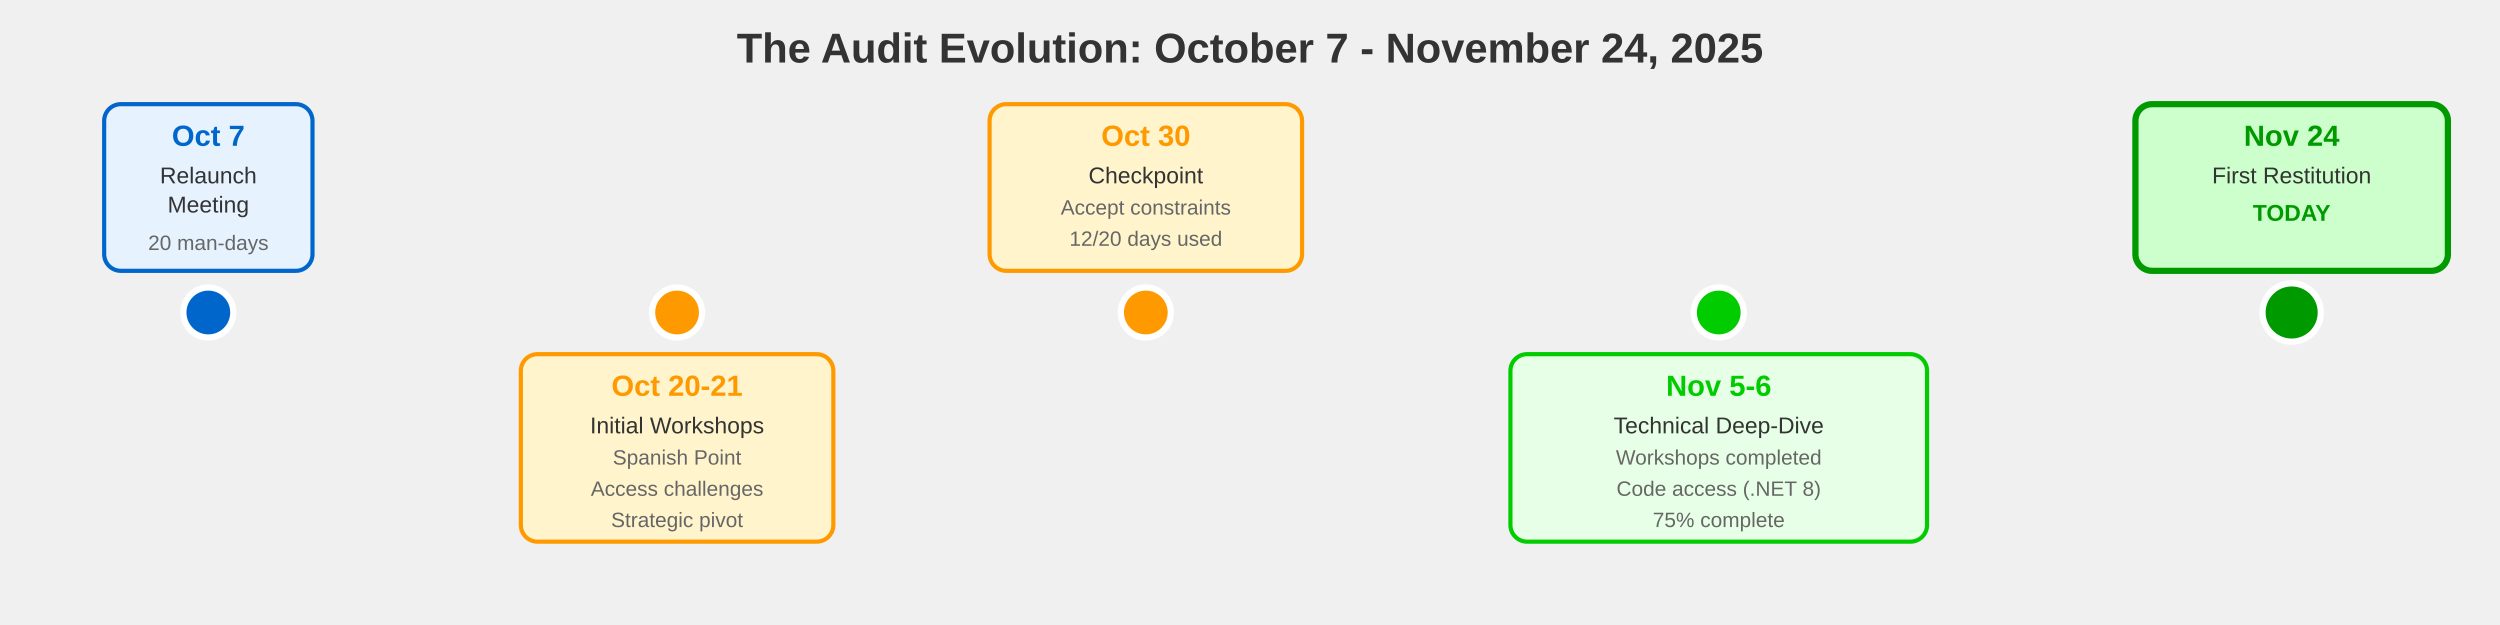
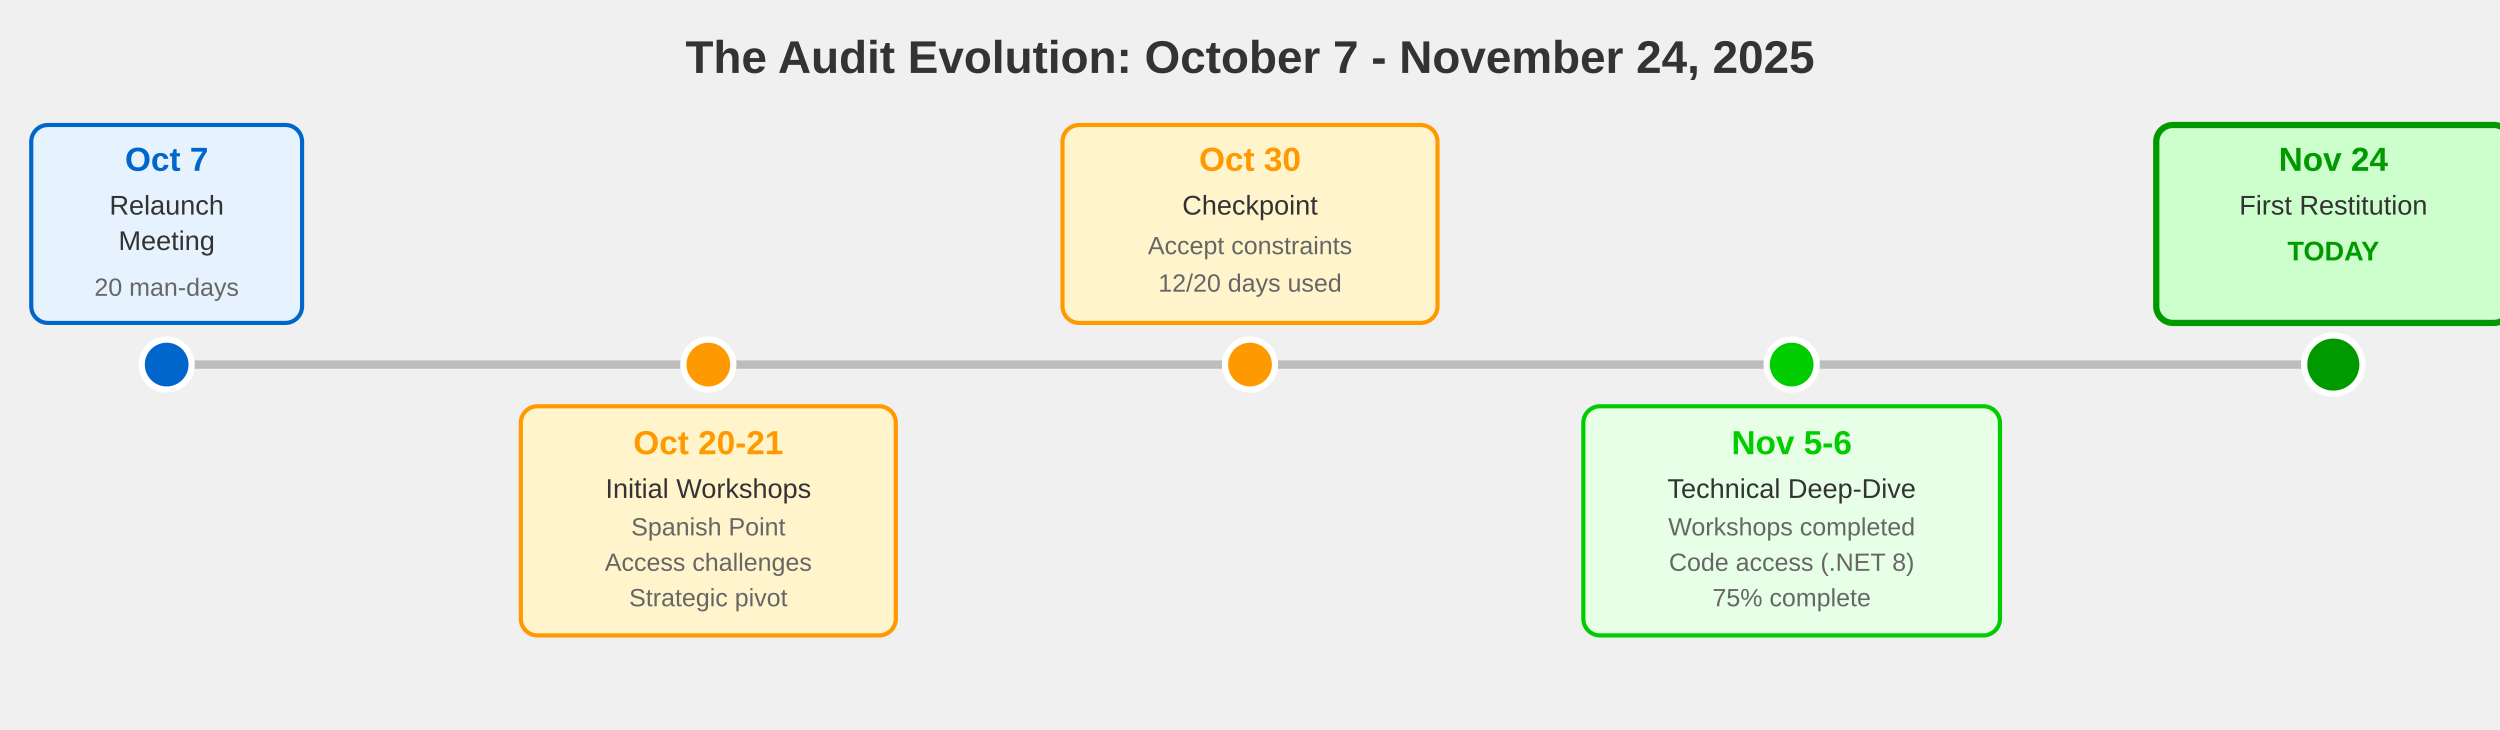
- <svg xmlns="http://www.w3.org/2000/svg" width="1200" height="300" viewBox="0 0 1200 300">
-   <text x="600" y="30" text-anchor="middle" font-family="Arial, sans-serif" font-size="20" font-weight="bold" fill="#333">
+ <svg xmlns="http://www.w3.org/2000/svg" width="1200" height="350" viewBox="0 0 1200 350">
+   <text x="600" y="35" text-anchor="middle" font-family="Arial, sans-serif" font-size="22" font-weight="bold" fill="#333">
    The Audit Evolution: October 7 - November 24, 2025
  </text>
+   <line x1="80" y1="175" x2="1120" y2="175" stroke="#888" stroke-width="4" opacity="0.5" />
  <defs>
    <linearGradient id="timelineGradient" x1="0%" y1="0%" x2="100%" y2="0%">
      <stop offset="0%" style="stop-color:#0066cc;stop-opacity:1" />
-       <stop offset="100%" style="stop-color:#00cc00;stop-opacity:1" />
+       <stop offset="25%" style="stop-color:#0088dd;stop-opacity:1" />
+       <stop offset="50%" style="stop-color:#ff9900;stop-opacity:1" />
+       <stop offset="75%" style="stop-color:#66cc00;stop-opacity:1" />
+       <stop offset="100%" style="stop-color:#009900;stop-opacity:1" />
    </linearGradient>
  </defs>
-   <line x1="50" y1="150" x2="1150" y2="150" stroke="url(#timelineGradient)" stroke-width="4" />
-   <circle cx="100" cy="150" r="12" fill="#0066cc" stroke="white" stroke-width="3" />
-   <rect x="50" y="50" width="100" height="80" rx="8" fill="#e6f3ff" stroke="#0066cc" stroke-width="2" />
-   <text x="100" y="70" text-anchor="middle" font-family="Arial, sans-serif" font-size="14" font-weight="bold" fill="#0066cc">Oct 7</text>
-   <text x="100" y="88" text-anchor="middle" font-family="Arial, sans-serif" font-size="11" fill="#333">Relaunch</text>
-   <text x="100" y="102" text-anchor="middle" font-family="Arial, sans-serif" font-size="11" fill="#333">Meeting</text>
-   <text x="100" y="120" text-anchor="middle" font-family="Arial, sans-serif" font-size="10" fill="#666">20 man-days</text>
-   <circle cx="325" cy="150" r="12" fill="#ff9900" stroke="white" stroke-width="3" />
-   <rect x="250" y="170" width="150" height="90" rx="8" fill="#fff4cc" stroke="#ff9900" stroke-width="2" />
-   <text x="325" y="190" text-anchor="middle" font-family="Arial, sans-serif" font-size="14" font-weight="bold" fill="#ff9900">Oct 20-21</text>
-   <text x="325" y="208" text-anchor="middle" font-family="Arial, sans-serif" font-size="11" fill="#333">Initial Workshops</text>
-   <text x="325" y="223" text-anchor="middle" font-family="Arial, sans-serif" font-size="10" fill="#666">Spanish Point</text>
-   <text x="325" y="238" text-anchor="middle" font-family="Arial, sans-serif" font-size="10" fill="#666">Access challenges</text>
-   <text x="325" y="253" text-anchor="middle" font-family="Arial, sans-serif" font-size="10" fill="#666">Strategic pivot</text>
-   <circle cx="550" cy="150" r="12" fill="#ff9900" stroke="white" stroke-width="3" />
-   <rect x="475" y="50" width="150" height="80" rx="8" fill="#fff4cc" stroke="#ff9900" stroke-width="2" />
-   <text x="550" y="70" text-anchor="middle" font-family="Arial, sans-serif" font-size="14" font-weight="bold" fill="#ff9900">Oct 30</text>
-   <text x="550" y="88" text-anchor="middle" font-family="Arial, sans-serif" font-size="11" fill="#333">Checkpoint</text>
-   <text x="550" y="103" text-anchor="middle" font-family="Arial, sans-serif" font-size="10" fill="#666">Accept constraints</text>
-   <text x="550" y="118" text-anchor="middle" font-family="Arial, sans-serif" font-size="10" fill="#666">12/20 days used</text>
-   <circle cx="825" cy="150" r="12" fill="#00cc00" stroke="white" stroke-width="3" />
-   <rect x="725" y="170" width="200" height="90" rx="8" fill="#e6ffe6" stroke="#00cc00" stroke-width="2" />
-   <text x="825" y="190" text-anchor="middle" font-family="Arial, sans-serif" font-size="14" font-weight="bold" fill="#00cc00">Nov 5-6</text>
-   <text x="825" y="208" text-anchor="middle" font-family="Arial, sans-serif" font-size="11" fill="#333">Technical Deep-Dive</text>
-   <text x="825" y="223" text-anchor="middle" font-family="Arial, sans-serif" font-size="10" fill="#666">Workshops completed</text>
-   <text x="825" y="238" text-anchor="middle" font-family="Arial, sans-serif" font-size="10" fill="#666">Code access (.NET 8)</text>
-   <text x="825" y="253" text-anchor="middle" font-family="Arial, sans-serif" font-size="10" fill="#666">75% complete</text>
-   <circle cx="1100" cy="150" r="14" fill="#009900" stroke="white" stroke-width="3" />
-   <rect x="1025" y="50" width="150" height="80" rx="8" fill="#ccffcc" stroke="#009900" stroke-width="3" />
-   <text x="1100" y="70" text-anchor="middle" font-family="Arial, sans-serif" font-size="14" font-weight="bold" fill="#009900">Nov 24</text>
-   <text x="1100" y="88" text-anchor="middle" font-family="Arial, sans-serif" font-size="11" fill="#333">First Restitution</text>
-   <text x="1100" y="106" text-anchor="middle" font-family="Arial, sans-serif" font-size="11" font-weight="bold" fill="#009900">TODAY</text>
+   <line x1="80" y1="175" x2="1120" y2="175" stroke="url(#timelineGradient)" stroke-width="4" />
+   <circle cx="80" cy="175" r="12" fill="#0066cc" stroke="white" stroke-width="3" />
+   <rect x="15" y="60" width="130" height="95" rx="8" fill="#e6f3ff" stroke="#0066cc" stroke-width="2" />
+   <text x="80" y="82" text-anchor="middle" font-family="Arial, sans-serif" font-size="16" font-weight="bold" fill="#0066cc">Oct 7</text>
+   <text x="80" y="103" text-anchor="middle" font-family="Arial, sans-serif" font-size="13" fill="#333">Relaunch</text>
+   <text x="80" y="120" text-anchor="middle" font-family="Arial, sans-serif" font-size="13" fill="#333">Meeting</text>
+   <text x="80" y="142" text-anchor="middle" font-family="Arial, sans-serif" font-size="12" fill="#666">20 man-days</text>
+   <circle cx="340" cy="175" r="12" fill="#ff9900" stroke="white" stroke-width="3" />
+   <rect x="250" y="195" width="180" height="110" rx="8" fill="#fff4cc" stroke="#ff9900" stroke-width="2" />
+   <text x="340" y="218" text-anchor="middle" font-family="Arial, sans-serif" font-size="16" font-weight="bold" fill="#ff9900">Oct 20-21</text>
+   <text x="340" y="239" text-anchor="middle" font-family="Arial, sans-serif" font-size="13" fill="#333">Initial Workshops</text>
+   <text x="340" y="257" text-anchor="middle" font-family="Arial, sans-serif" font-size="12" fill="#666">Spanish Point</text>
+   <text x="340" y="274" text-anchor="middle" font-family="Arial, sans-serif" font-size="12" fill="#666">Access challenges</text>
+   <text x="340" y="291" text-anchor="middle" font-family="Arial, sans-serif" font-size="12" fill="#666">Strategic pivot</text>
+   <circle cx="600" cy="175" r="12" fill="#ff9900" stroke="white" stroke-width="3" />
+   <rect x="510" y="60" width="180" height="95" rx="8" fill="#fff4cc" stroke="#ff9900" stroke-width="2" />
+   <text x="600" y="82" text-anchor="middle" font-family="Arial, sans-serif" font-size="16" font-weight="bold" fill="#ff9900">Oct 30</text>
+   <text x="600" y="103" text-anchor="middle" font-family="Arial, sans-serif" font-size="13" fill="#333">Checkpoint</text>
+   <text x="600" y="122" text-anchor="middle" font-family="Arial, sans-serif" font-size="12" fill="#666">Accept constraints</text>
+   <text x="600" y="140" text-anchor="middle" font-family="Arial, sans-serif" font-size="12" fill="#666">12/20 days used</text>
+   <circle cx="860" cy="175" r="12" fill="#00cc00" stroke="white" stroke-width="3" />
+   <rect x="760" y="195" width="200" height="110" rx="8" fill="#e6ffe6" stroke="#00cc00" stroke-width="2" />
+   <text x="860" y="218" text-anchor="middle" font-family="Arial, sans-serif" font-size="16" font-weight="bold" fill="#00cc00">Nov 5-6</text>
+   <text x="860" y="239" text-anchor="middle" font-family="Arial, sans-serif" font-size="13" fill="#333">Technical Deep-Dive</text>
+   <text x="860" y="257" text-anchor="middle" font-family="Arial, sans-serif" font-size="12" fill="#666">Workshops completed</text>
+   <text x="860" y="274" text-anchor="middle" font-family="Arial, sans-serif" font-size="12" fill="#666">Code access (.NET 8)</text>
+   <text x="860" y="291" text-anchor="middle" font-family="Arial, sans-serif" font-size="12" fill="#666">75% complete</text>
+   <circle cx="1120" cy="175" r="14" fill="#009900" stroke="white" stroke-width="3" />
+   <rect x="1035" y="60" width="170" height="95" rx="8" fill="#ccffcc" stroke="#009900" stroke-width="3" />
+   <text x="1120" y="82" text-anchor="middle" font-family="Arial, sans-serif" font-size="16" font-weight="bold" fill="#009900">Nov 24</text>
+   <text x="1120" y="103" text-anchor="middle" font-family="Arial, sans-serif" font-size="13" fill="#333">First Restitution</text>
+   <text x="1120" y="125" text-anchor="middle" font-family="Arial, sans-serif" font-size="13" font-weight="bold" fill="#009900">TODAY</text>
</svg>
